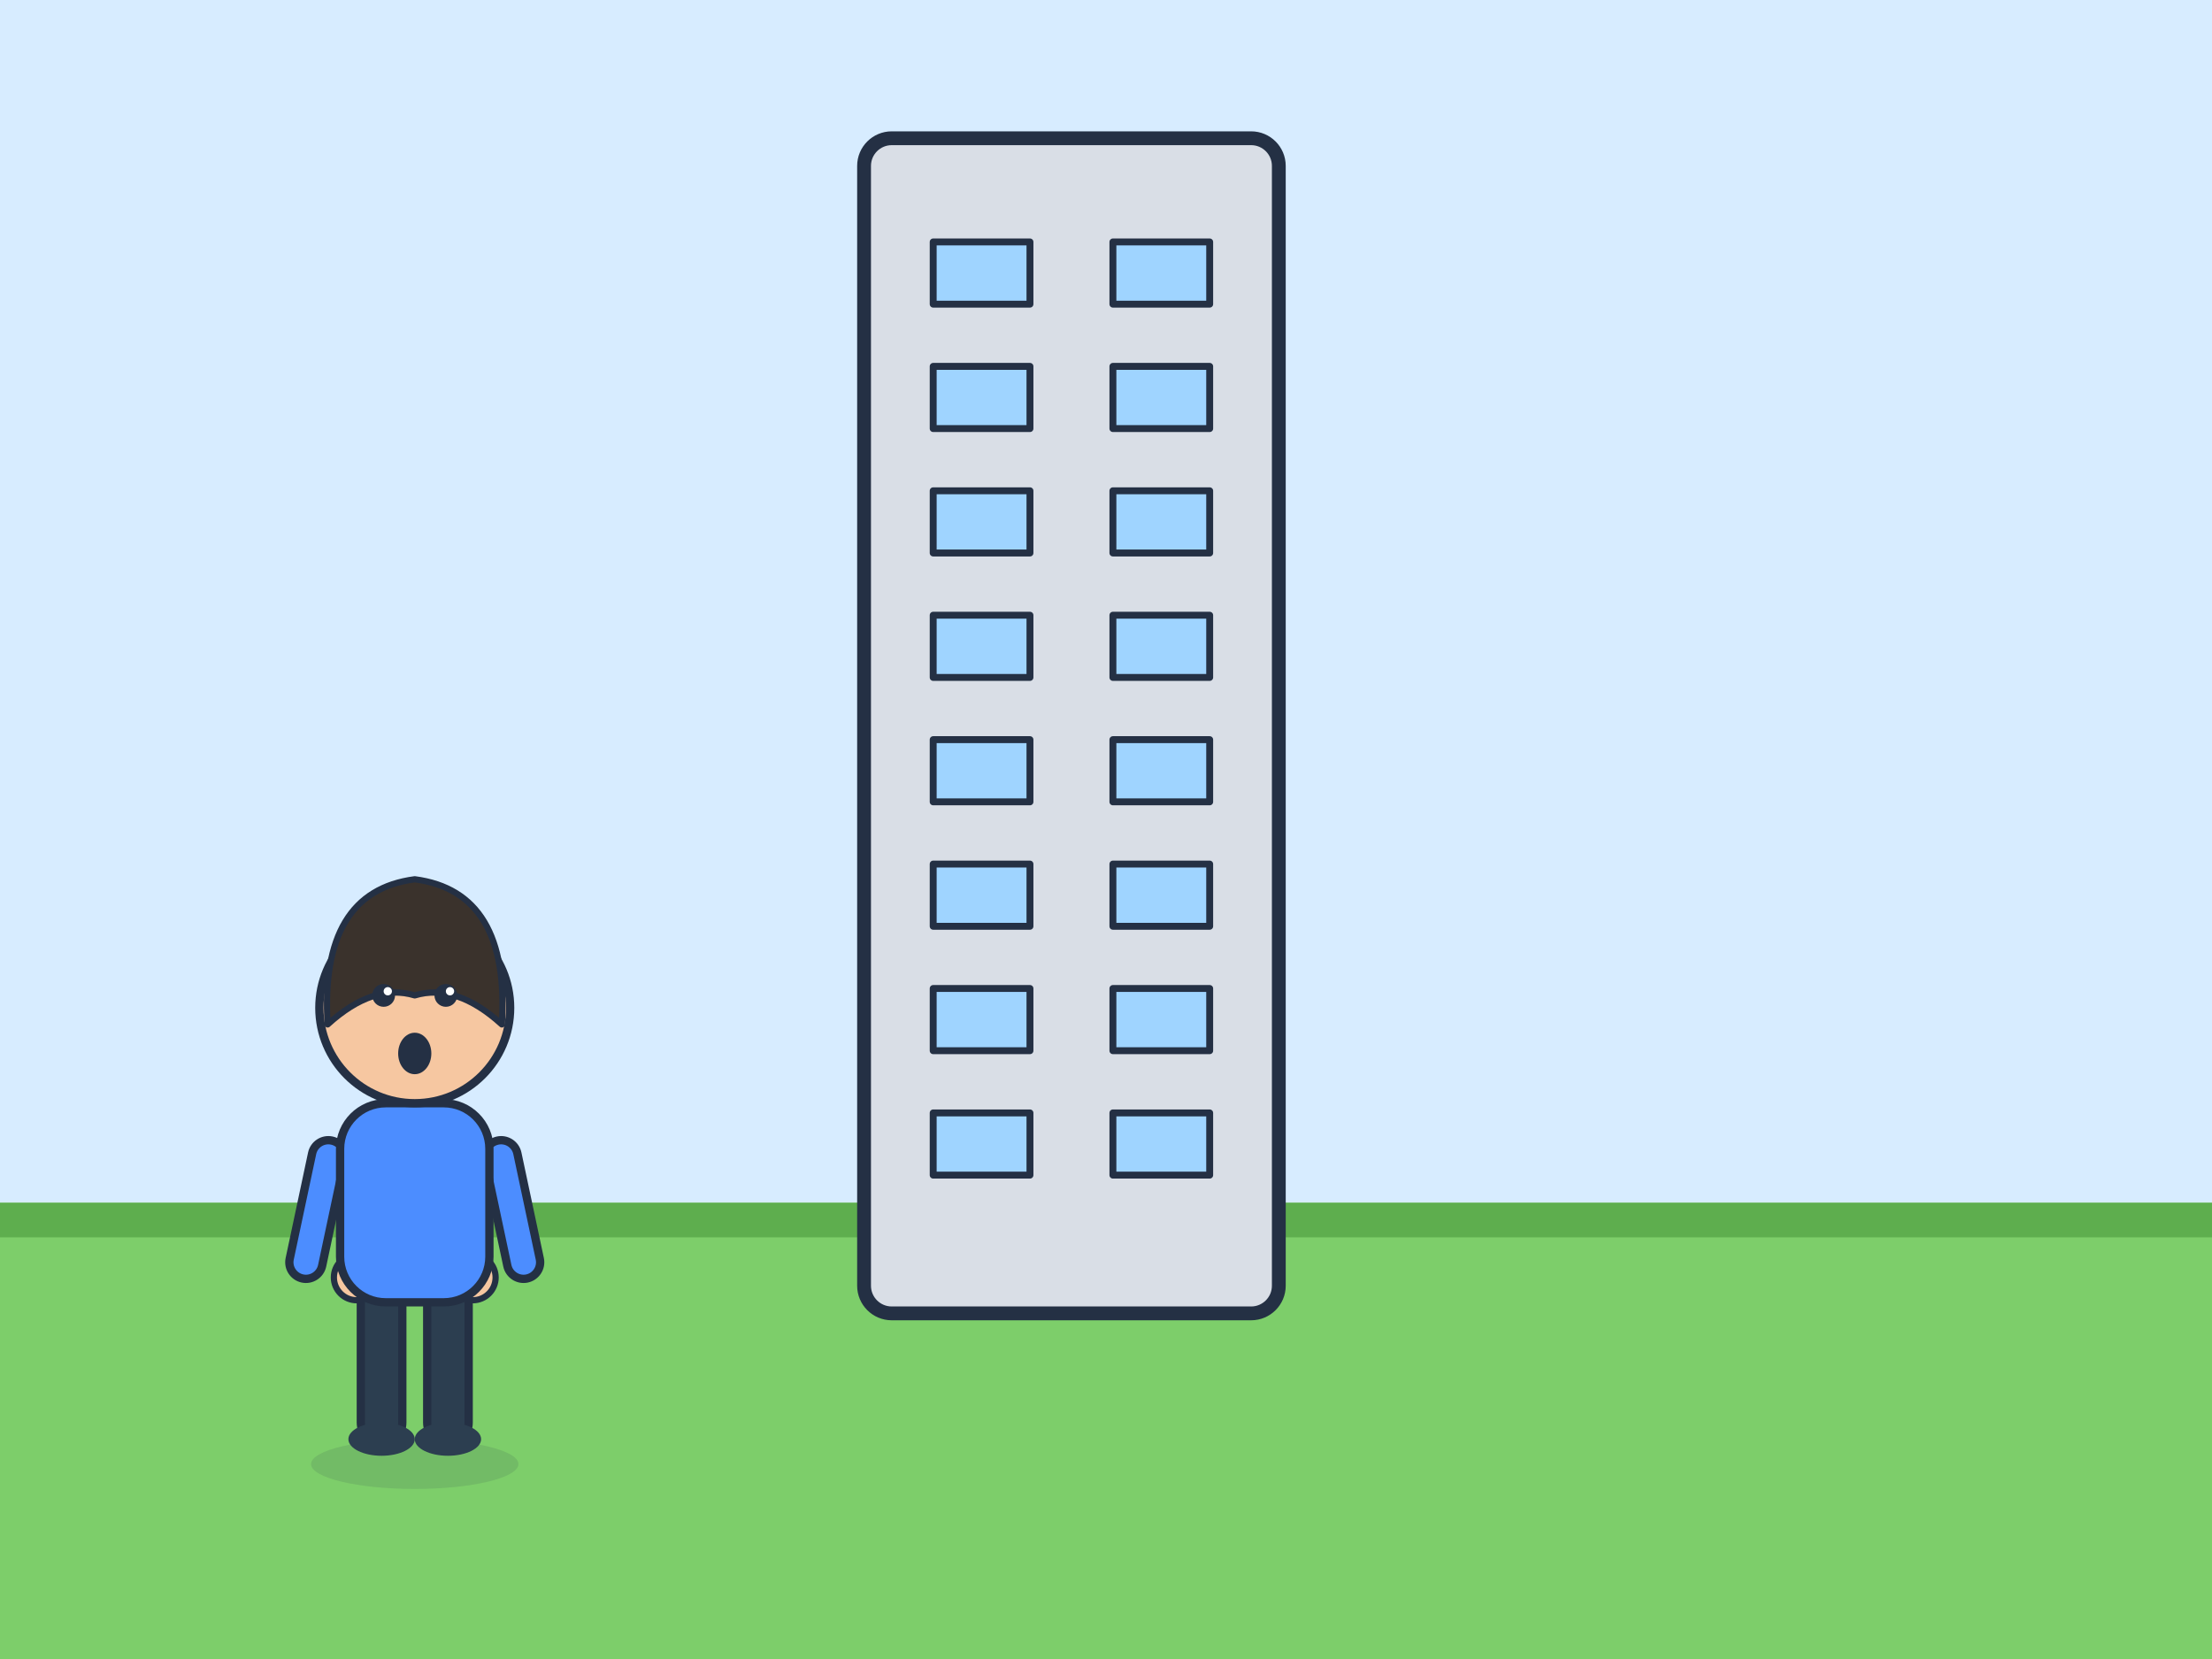
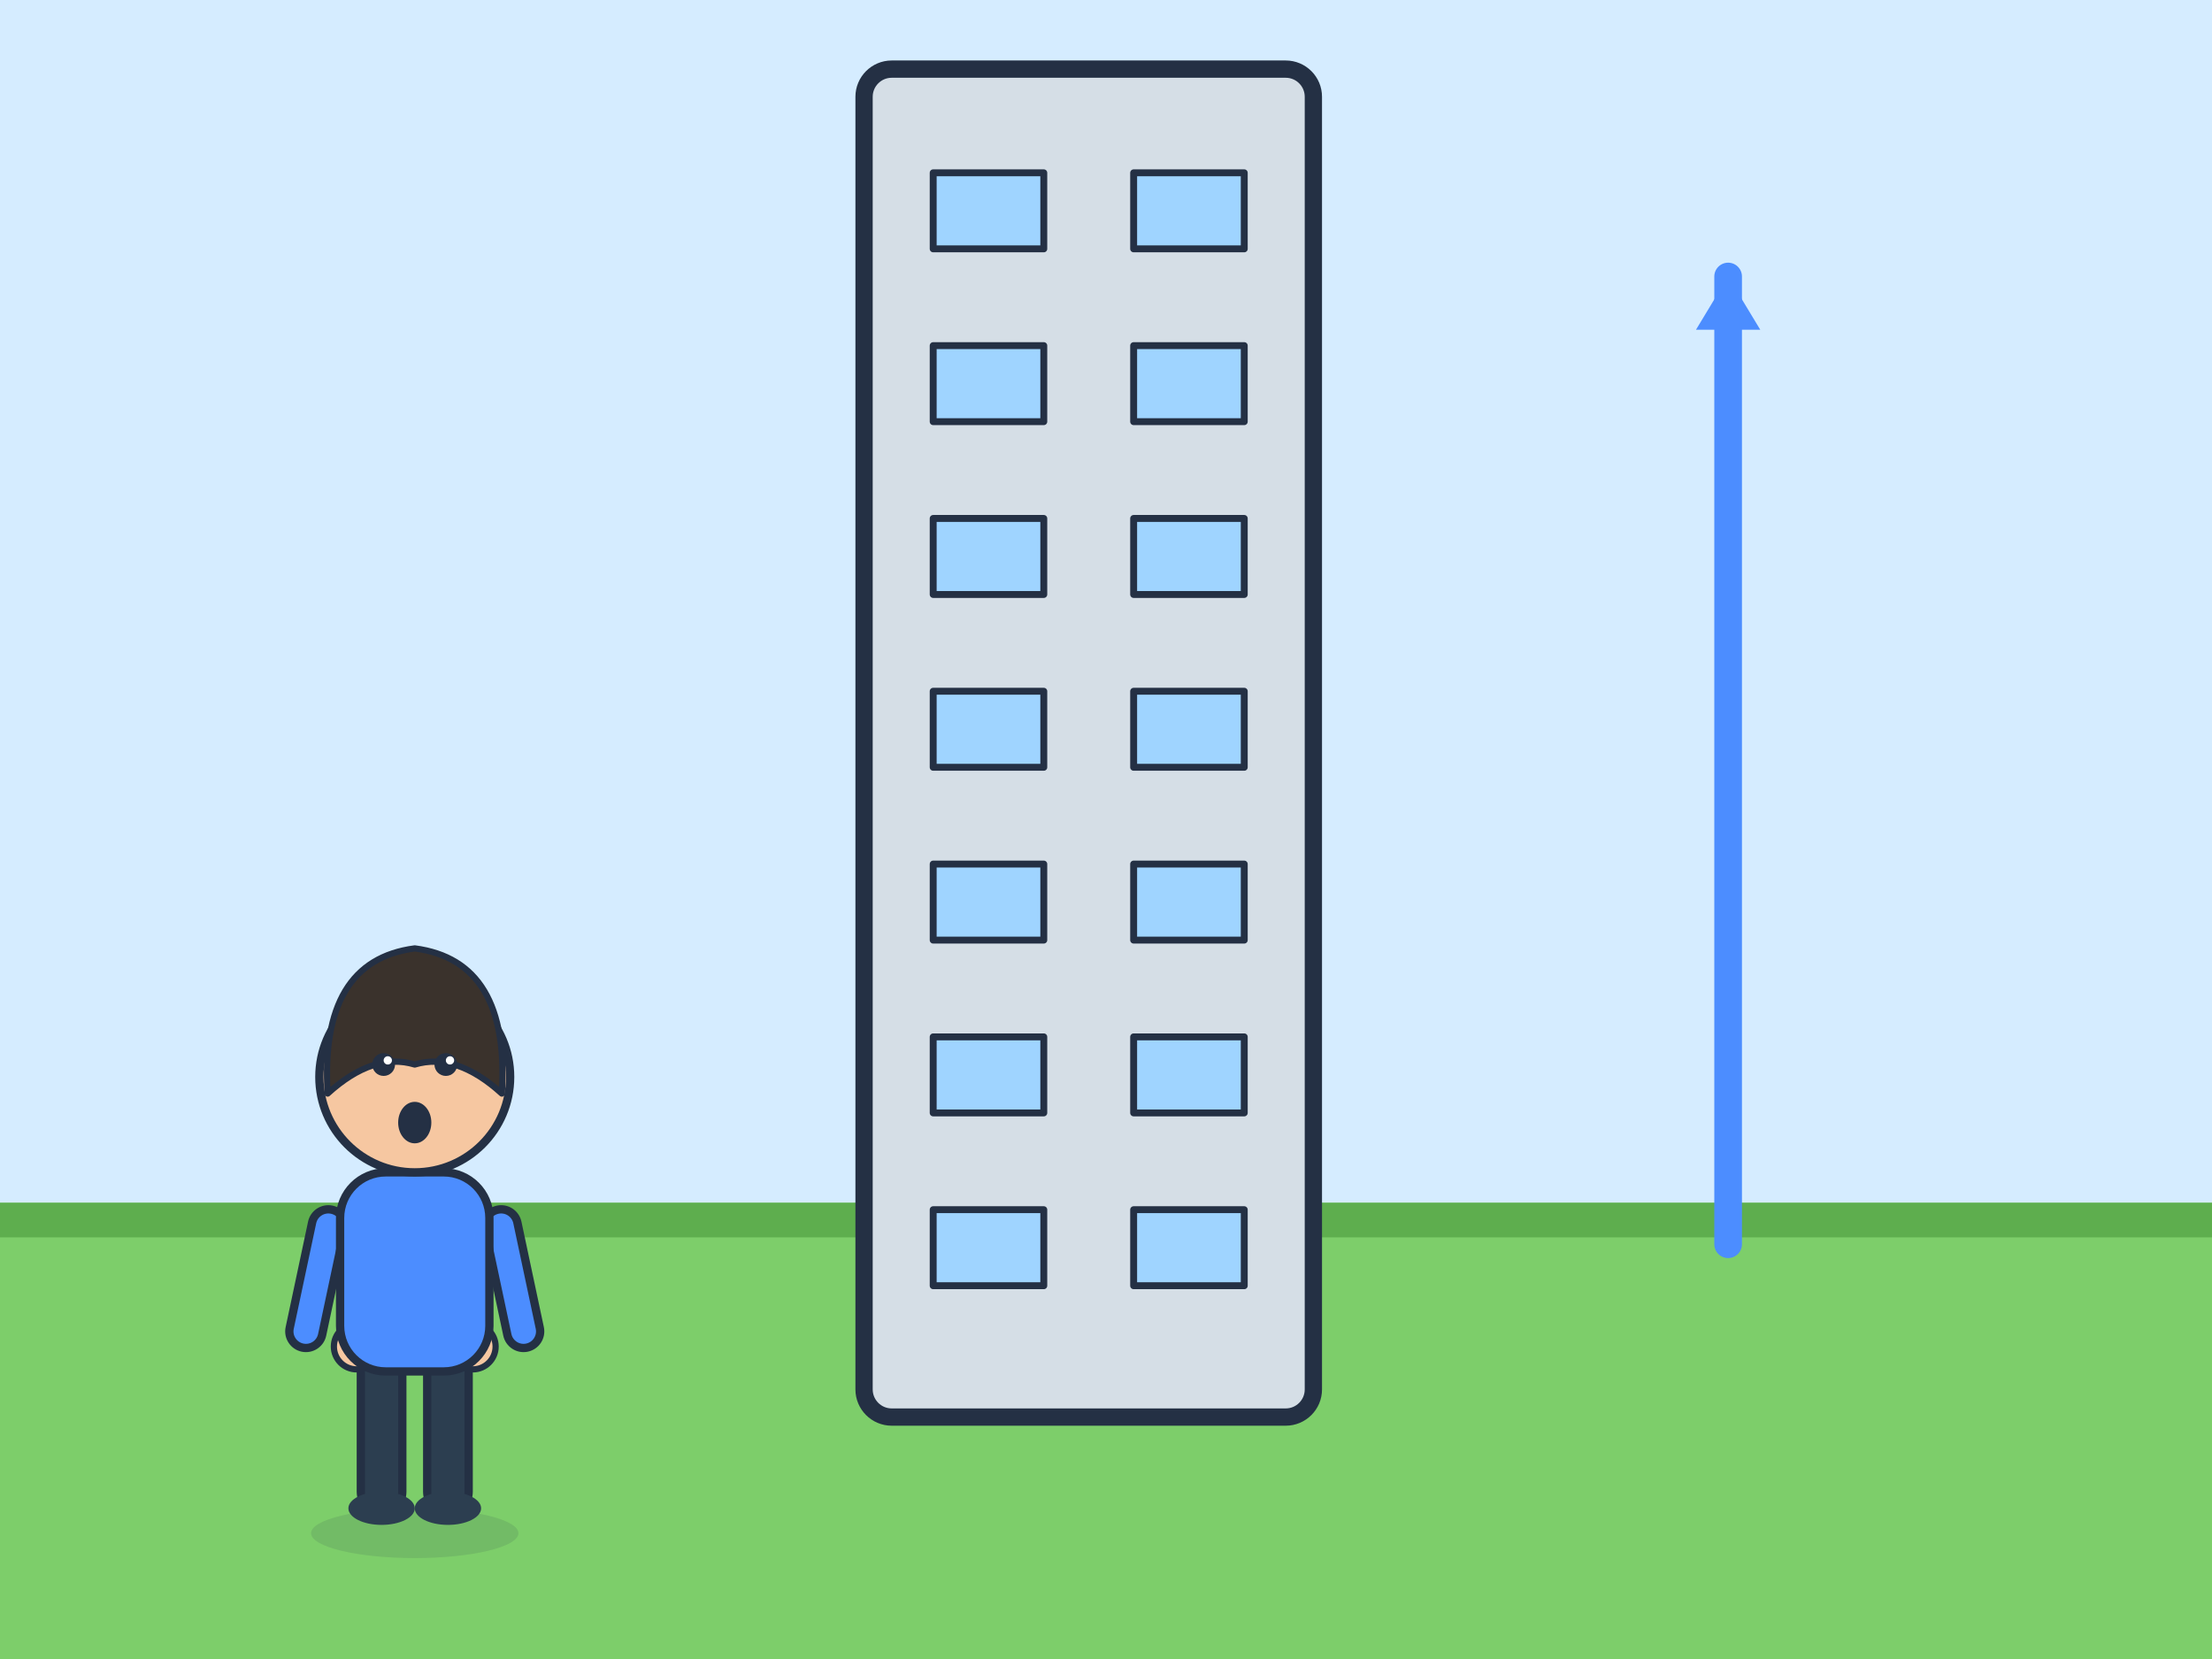
<svg xmlns="http://www.w3.org/2000/svg" width="640" height="480" viewBox="0 0 640 480" shape-rendering="geometricPrecision">
  <rect x="0.0" y="0.0" width="640.0" height="480.0" fill="#d7f0ff" />
-   <rect x="0.0" y="0.0" width="640.0" height="480.0" fill="#d7ecff" />
+   <rect x="0.0" y="0.0" width="640.0" height="480.0" fill="#d5ecff" />
  <rect x="0.0" y="348.0" width="640.0" height="132.0" fill="#7dce6a" />
  <rect x="0.0" y="348.0" width="640.0" height="10.0" fill="#5eae4e" />
-   <rect x="250.0" y="40.0" width="120.0" height="340.0" rx="8.0" fill="#d9dee6" stroke="#243044" stroke-width="4.0" stroke-linejoin="round" stroke-linecap="round" />
-   <rect x="270.0" y="70.0" width="28.0" height="18.0" fill="#9fd4ff" stroke="#243044" stroke-width="2.0" stroke-linejoin="round" stroke-linecap="round" />
-   <rect x="322.0" y="70.0" width="28.0" height="18.0" fill="#9fd4ff" stroke="#243044" stroke-width="2.0" stroke-linejoin="round" stroke-linecap="round" />
-   <rect x="270.0" y="106.0" width="28.0" height="18.0" fill="#9fd4ff" stroke="#243044" stroke-width="2.0" stroke-linejoin="round" stroke-linecap="round" />
-   <rect x="322.0" y="106.0" width="28.0" height="18.0" fill="#9fd4ff" stroke="#243044" stroke-width="2.0" stroke-linejoin="round" stroke-linecap="round" />
-   <rect x="270.0" y="142.0" width="28.0" height="18.0" fill="#9fd4ff" stroke="#243044" stroke-width="2.0" stroke-linejoin="round" stroke-linecap="round" />
-   <rect x="322.0" y="142.0" width="28.0" height="18.0" fill="#9fd4ff" stroke="#243044" stroke-width="2.0" stroke-linejoin="round" stroke-linecap="round" />
-   <rect x="270.0" y="178.0" width="28.0" height="18.0" fill="#9fd4ff" stroke="#243044" stroke-width="2.0" stroke-linejoin="round" stroke-linecap="round" />
-   <rect x="322.0" y="178.0" width="28.0" height="18.0" fill="#9fd4ff" stroke="#243044" stroke-width="2.0" stroke-linejoin="round" stroke-linecap="round" />
-   <rect x="270.0" y="214.0" width="28.0" height="18.0" fill="#9fd4ff" stroke="#243044" stroke-width="2.0" stroke-linejoin="round" stroke-linecap="round" />
-   <rect x="322.0" y="214.0" width="28.0" height="18.0" fill="#9fd4ff" stroke="#243044" stroke-width="2.0" stroke-linejoin="round" stroke-linecap="round" />
-   <rect x="270.0" y="250.0" width="28.0" height="18.0" fill="#9fd4ff" stroke="#243044" stroke-width="2.0" stroke-linejoin="round" stroke-linecap="round" />
-   <rect x="322.0" y="250.0" width="28.0" height="18.0" fill="#9fd4ff" stroke="#243044" stroke-width="2.0" stroke-linejoin="round" stroke-linecap="round" />
-   <rect x="270.0" y="286.0" width="28.0" height="18.0" fill="#9fd4ff" stroke="#243044" stroke-width="2.0" stroke-linejoin="round" stroke-linecap="round" />
-   <rect x="322.0" y="286.0" width="28.0" height="18.0" fill="#9fd4ff" stroke="#243044" stroke-width="2.0" stroke-linejoin="round" stroke-linecap="round" />
-   <rect x="270.0" y="322.0" width="28.0" height="18.0" fill="#9fd4ff" stroke="#243044" stroke-width="2.0" stroke-linejoin="round" stroke-linecap="round" />
-   <rect x="322.0" y="322.0" width="28.0" height="18.0" fill="#9fd4ff" stroke="#243044" stroke-width="2.0" stroke-linejoin="round" stroke-linecap="round" />
-   <g transform="translate(120.0 420.0) scale(0.6 0.6)">
+   <rect x="250.0" y="20.0" width="130.0" height="390.0" rx="8.0" fill="#d5dee6" stroke="#243044" stroke-width="5.0" stroke-linejoin="round" stroke-linecap="round" />
+   <rect x="270.0" y="50.0" width="32.0" height="22.0" fill="#9fd4ff" stroke="#243044" stroke-width="2.0" stroke-linejoin="round" stroke-linecap="round" />
+   <rect x="328.0" y="50.0" width="32.0" height="22.0" fill="#9fd4ff" stroke="#243044" stroke-width="2.0" stroke-linejoin="round" stroke-linecap="round" />
+   <rect x="270.0" y="100.0" width="32.0" height="22.0" fill="#9fd4ff" stroke="#243044" stroke-width="2.0" stroke-linejoin="round" stroke-linecap="round" />
+   <rect x="328.0" y="100.0" width="32.0" height="22.0" fill="#9fd4ff" stroke="#243044" stroke-width="2.0" stroke-linejoin="round" stroke-linecap="round" />
+   <rect x="270.0" y="150.0" width="32.0" height="22.0" fill="#9fd4ff" stroke="#243044" stroke-width="2.0" stroke-linejoin="round" stroke-linecap="round" />
+   <rect x="328.0" y="150.0" width="32.0" height="22.0" fill="#9fd4ff" stroke="#243044" stroke-width="2.0" stroke-linejoin="round" stroke-linecap="round" />
+   <rect x="270.0" y="200.0" width="32.0" height="22.0" fill="#9fd4ff" stroke="#243044" stroke-width="2.0" stroke-linejoin="round" stroke-linecap="round" />
+   <rect x="328.0" y="200.0" width="32.0" height="22.0" fill="#9fd4ff" stroke="#243044" stroke-width="2.0" stroke-linejoin="round" stroke-linecap="round" />
+   <rect x="270.0" y="250.0" width="32.0" height="22.0" fill="#9fd4ff" stroke="#243044" stroke-width="2.0" stroke-linejoin="round" stroke-linecap="round" />
+   <rect x="328.0" y="250.0" width="32.0" height="22.0" fill="#9fd4ff" stroke="#243044" stroke-width="2.0" stroke-linejoin="round" stroke-linecap="round" />
+   <rect x="270.0" y="300.0" width="32.0" height="22.0" fill="#9fd4ff" stroke="#243044" stroke-width="2.0" stroke-linejoin="round" stroke-linecap="round" />
+   <rect x="328.0" y="300.0" width="32.0" height="22.0" fill="#9fd4ff" stroke="#243044" stroke-width="2.0" stroke-linejoin="round" stroke-linecap="round" />
+   <rect x="270.0" y="350.0" width="32.0" height="22.0" fill="#9fd4ff" stroke="#243044" stroke-width="2.0" stroke-linejoin="round" stroke-linecap="round" />
+   <rect x="328.0" y="350.0" width="32.0" height="22.0" fill="#9fd4ff" stroke="#243044" stroke-width="2.0" stroke-linejoin="round" stroke-linecap="round" />
+   <g transform="translate(120.0 440.0) scale(0.6 0.6)">
    <ellipse cx="0.0" cy="6.0" rx="50.0" ry="12.0" fill="rgba(36,48,68,0.12)" />
    <rect x="-26.0" y="-86.0" width="20.0" height="82.0" rx="10.0" fill="#2c3e50" stroke="#243044" stroke-width="4.0" stroke-linejoin="round" stroke-linecap="round" />
    <rect x="6.0" y="-86.0" width="20.0" height="82.0" rx="10.0" fill="#2c3e50" stroke="#243044" stroke-width="4.0" stroke-linejoin="round" stroke-linecap="round" />
    <ellipse cx="-16.0" cy="-6.0" rx="16.0" ry="8.0" fill="#2c3e50" />
    <ellipse cx="16.0" cy="-6.0" rx="16.0" ry="8.0" fill="#2c3e50" />
    <rect x="-8.0" y="0" width="16.0" height="68.0" rx="8.0" fill="#4c8dff" stroke="#243044" stroke-width="4" stroke-linejoin="round" transform="translate(-40.0 -150.0) rotate(12.0)" />
    <rect x="-8.0" y="0" width="16.0" height="68.0" rx="8.0" fill="#4c8dff" stroke="#243044" stroke-width="4" stroke-linejoin="round" transform="translate(40.0 -150.0) rotate(-12.0)" />
    <circle cx="-28.0" cy="-84.0" r="11.0" fill="#f6c7a1" stroke="#243044" stroke-width="3.0" stroke-linejoin="round" stroke-linecap="round" />
    <circle cx="28.0" cy="-84.0" r="11.0" fill="#f6c7a1" stroke="#243044" stroke-width="3.0" stroke-linejoin="round" stroke-linecap="round" />
    <rect x="-36.0" y="-168.0" width="72.0" height="96.0" rx="22.0" fill="#4c8dff" stroke="#243044" stroke-width="4.0" stroke-linejoin="round" stroke-linecap="round" />
    <circle cx="0.0" cy="-214.0" r="46.0" fill="#f6c7a1" stroke="#243044" stroke-width="4.0" stroke-linejoin="round" stroke-linecap="round" />
    <path d="M-42 -206 Q-46 -270 0 -276 Q46 -270 42 -206 Q20 -226 0 -220 Q-20 -226 -42 -206" fill="#3a322c" stroke="#243044" stroke-width="3.0" stroke-linejoin="round" stroke-linecap="round" />
    <circle cx="-15.0" cy="-220.0" r="5.5" fill="#243044" />
    <circle cx="15.0" cy="-220.0" r="5.5" fill="#243044" />
    <circle cx="-13.0" cy="-222.0" r="2.0" fill="#ffffff" />
    <circle cx="17.0" cy="-222.0" r="2.0" fill="#ffffff" />
    <ellipse cx="0.0" cy="-192.0" rx="8.0" ry="10.0" fill="#243044" />
  </g>
+   <polyline points="500.0,360.0 500.0,80.0" fill="none" stroke="#4c8dff" stroke-width="8.0" stroke-linecap="round" stroke-linejoin="round" />
+   <polygon points="500.0,80.0 509.3,95.4 490.7,95.4" fill="#4c8dff" />
</svg>
